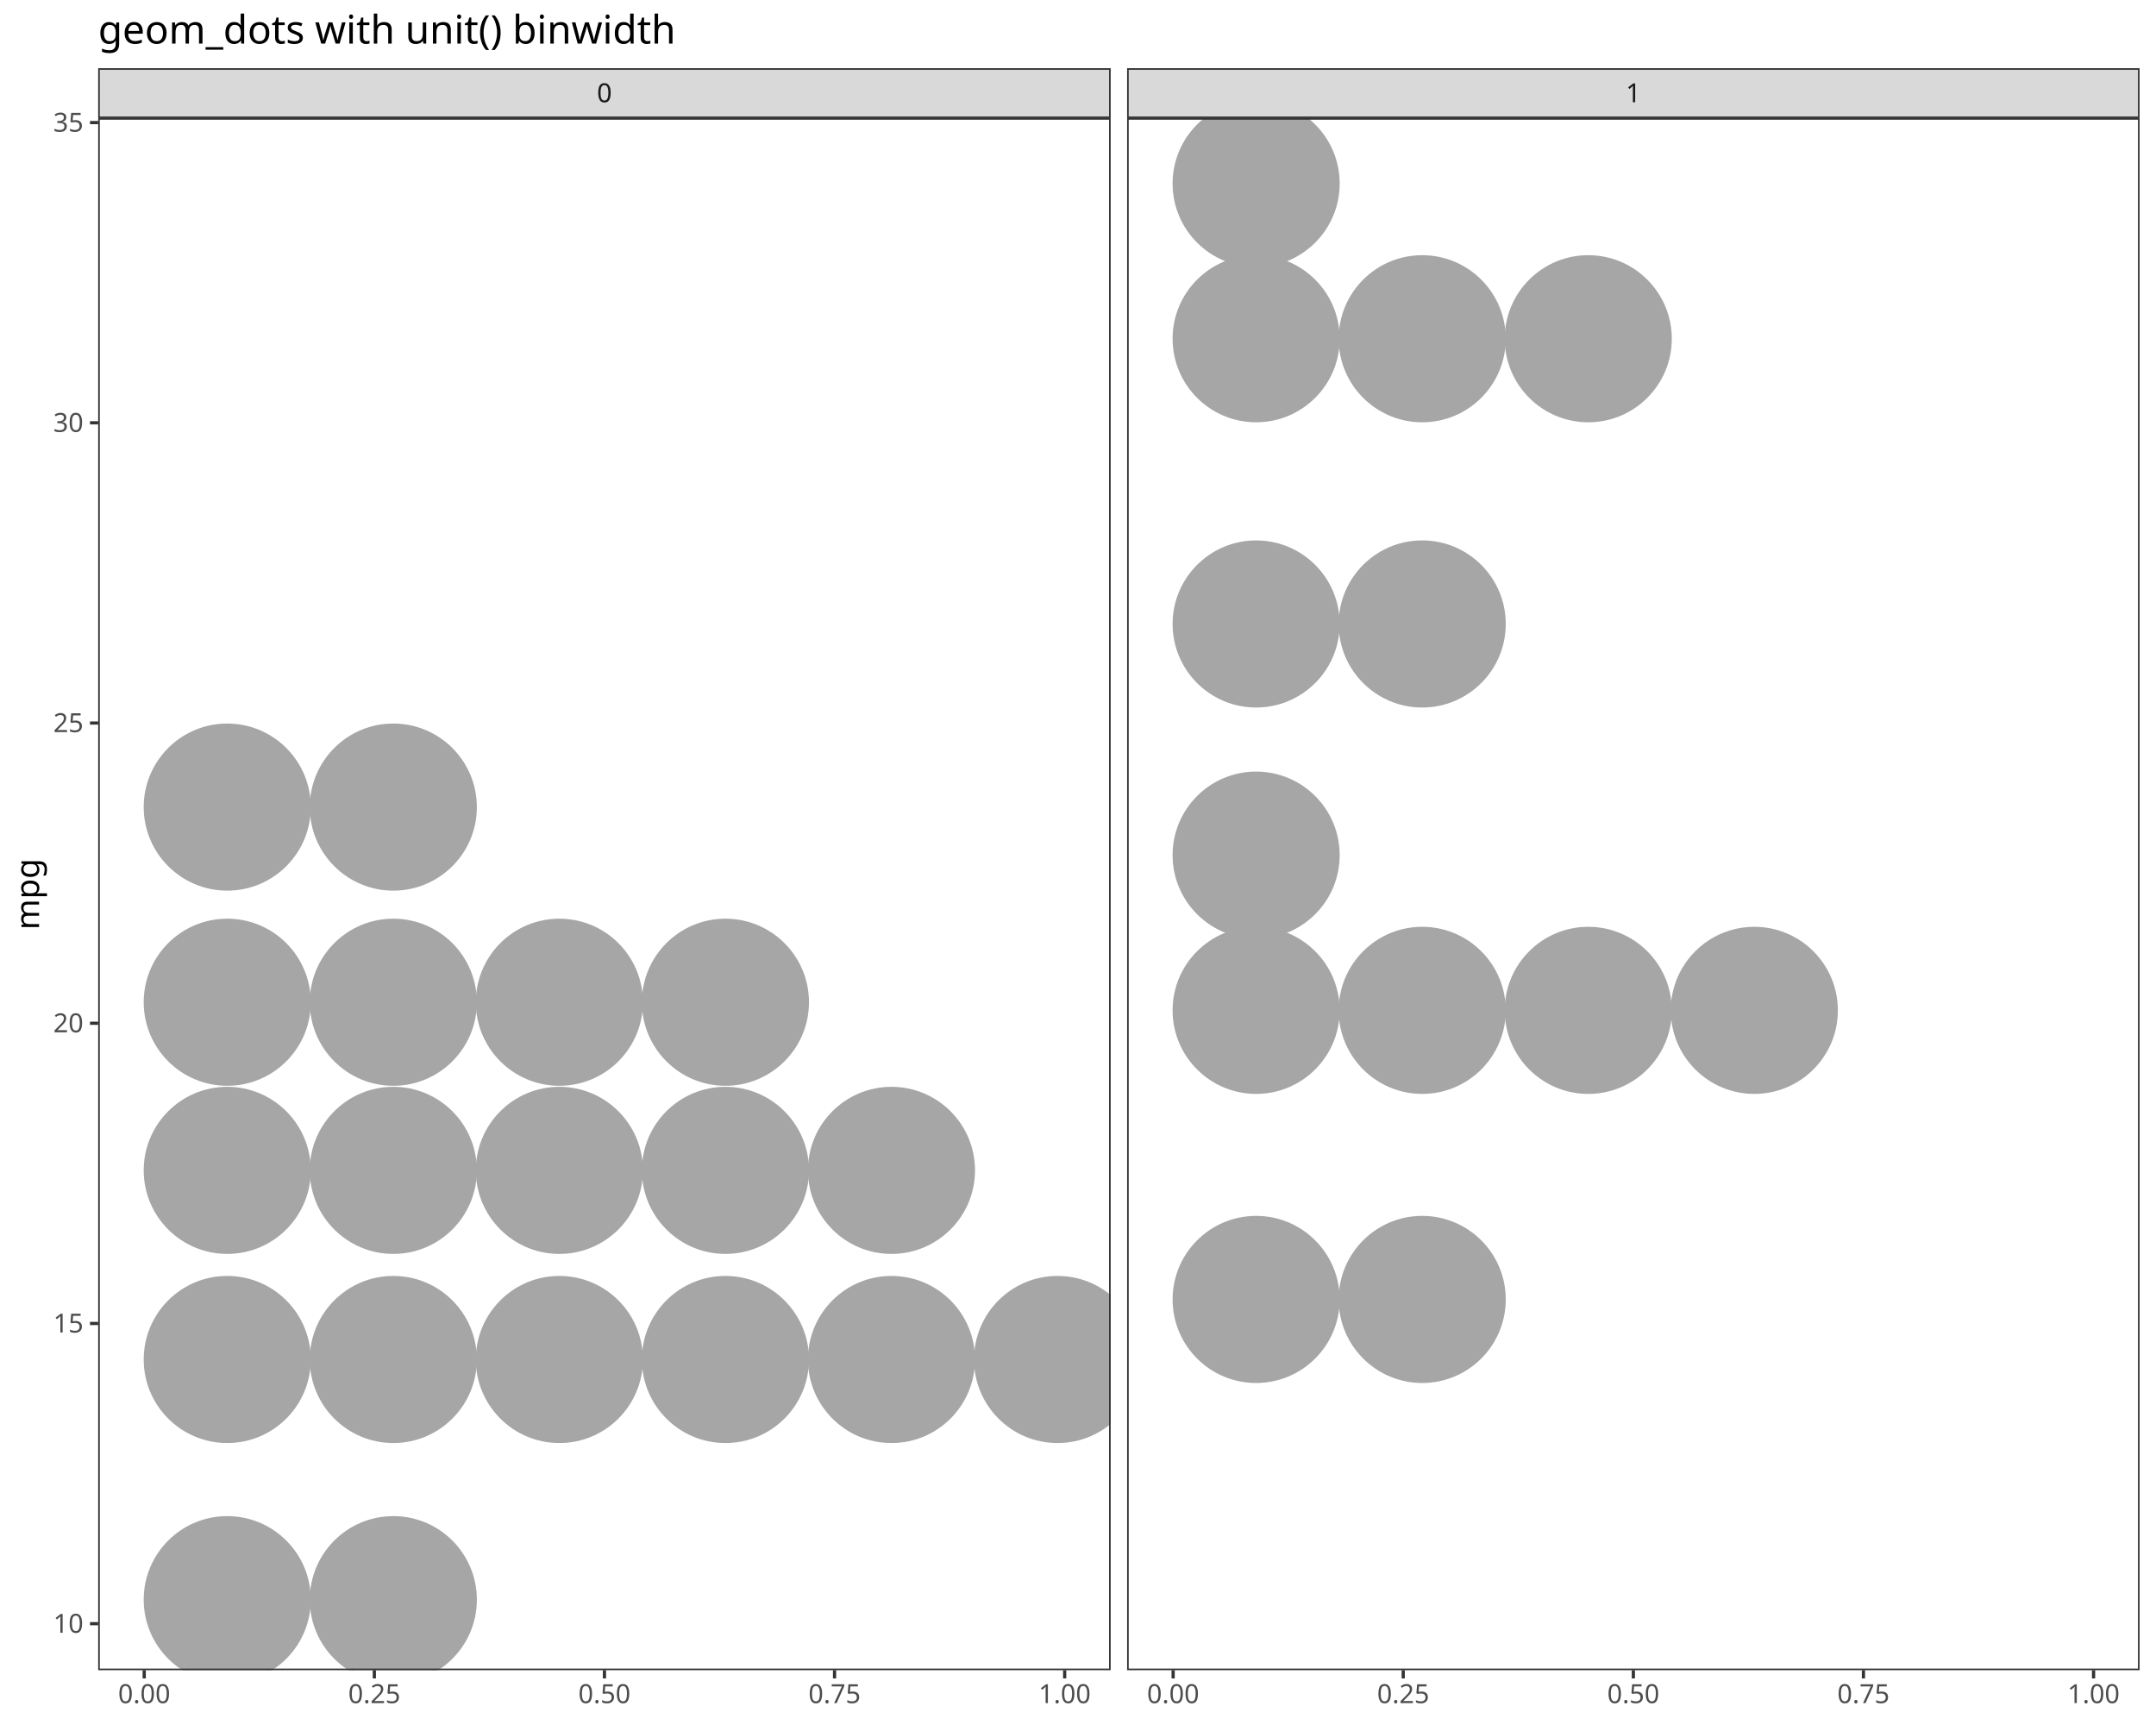
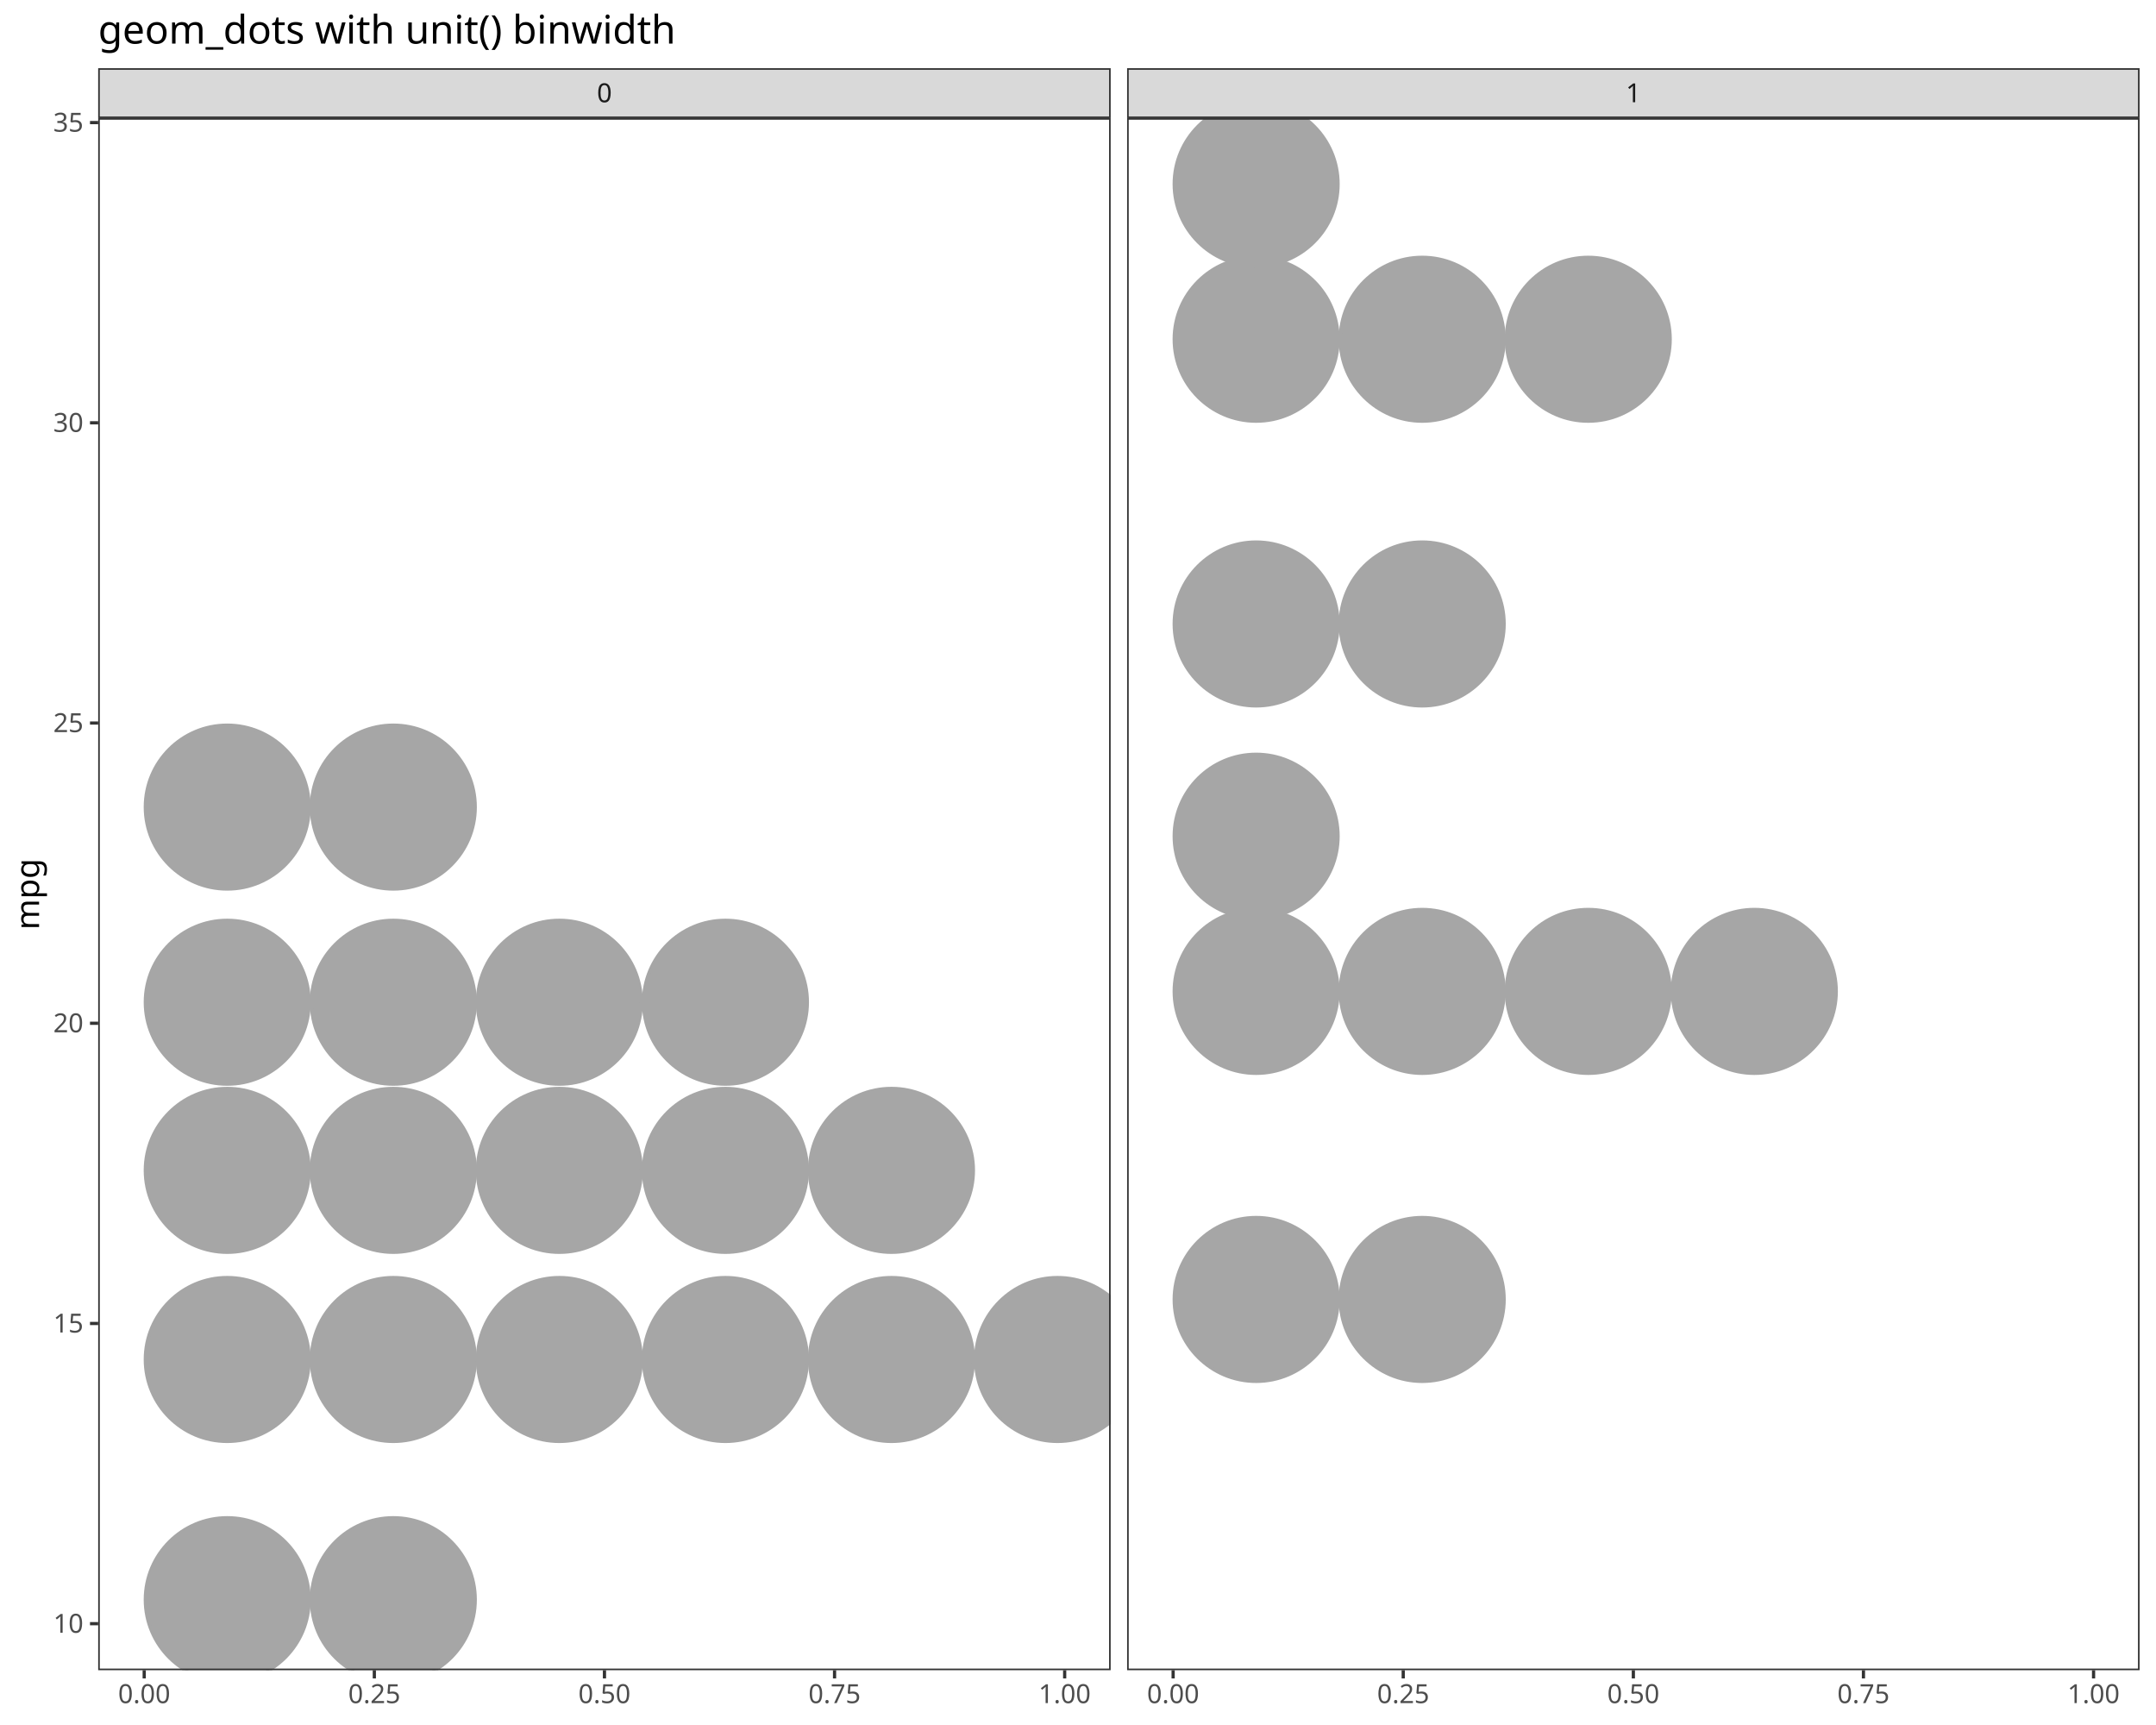
<svg xmlns="http://www.w3.org/2000/svg" class="svglite" data-engine-version="2.0" width="720.00pt" height="576.00pt" viewBox="0 0 720.00 576.00">
  <defs>
    <style type="text/css">
    .svglite line, .svglite polyline, .svglite polygon, .svglite path, .svglite rect, .svglite circle {
      fill: none;
      stroke: #000000;
      stroke-linecap: round;
      stroke-linejoin: round;
      stroke-miterlimit: 10.00;
    }
  </style>
  </defs>
  <rect width="100%" height="100%" style="stroke: none; fill: #FFFFFF;" />
  <defs>
    <clipPath id="cpMC4wMHw3MjAuMDB8MC4wMHw1NzYuMDA=">
      <rect x="0.00" y="0.00" width="720.00" height="576.00" />
    </clipPath>
  </defs>
  <g clip-path="url(#cpMC4wMHw3MjAuMDB8MC4wMHw1NzYuMDA=)">
    <rect x="0.00" y="0.00" width="720.00" height="576.00" style="stroke-width: 1.07; stroke: #FFFFFF; fill: #FFFFFF;" />
  </g>
  <defs>
    <clipPath id="cpMzIuNzl8MzcwLjkyfDM5LjQzfDU1Ny43MQ==">
      <rect x="32.79" y="39.43" width="338.12" height="518.27" />
    </clipPath>
  </defs>
  <g clip-path="url(#cpMzIuNzl8MzcwLjkyfDM5LjQzfDU1Ny43MQ==)">
    <rect x="32.79" y="39.43" width="338.12" height="518.27" style="stroke-width: 1.07; stroke: none; fill: #FFFFFF;" />
    <circle cx="75.89" cy="534.15" r="27.37" style="stroke-width: 1.06; stroke: #A6A6A6; fill: #A6A6A6;" />
    <circle cx="131.35" cy="534.15" r="27.37" style="stroke-width: 1.06; stroke: #A6A6A6; fill: #A6A6A6;" />
    <circle cx="75.89" cy="453.95" r="27.37" style="stroke-width: 1.06; stroke: #A6A6A6; fill: #A6A6A6;" />
    <circle cx="131.35" cy="453.95" r="27.37" style="stroke-width: 1.06; stroke: #A6A6A6; fill: #A6A6A6;" />
    <circle cx="186.80" cy="453.95" r="27.37" style="stroke-width: 1.06; stroke: #A6A6A6; fill: #A6A6A6;" />
    <circle cx="242.26" cy="453.95" r="27.37" style="stroke-width: 1.06; stroke: #A6A6A6; fill: #A6A6A6;" />
    <circle cx="297.71" cy="453.95" r="27.37" style="stroke-width: 1.06; stroke: #A6A6A6; fill: #A6A6A6;" />
    <circle cx="353.17" cy="453.95" r="27.37" style="stroke-width: 1.06; stroke: #A6A6A6; fill: #A6A6A6;" />
    <circle cx="75.89" cy="390.80" r="27.37" style="stroke-width: 1.06; stroke: #A6A6A6; fill: #A6A6A6;" />
    <circle cx="131.35" cy="390.80" r="27.37" style="stroke-width: 1.06; stroke: #A6A6A6; fill: #A6A6A6;" />
    <circle cx="186.80" cy="390.80" r="27.37" style="stroke-width: 1.06; stroke: #A6A6A6; fill: #A6A6A6;" />
    <circle cx="242.26" cy="390.80" r="27.37" style="stroke-width: 1.06; stroke: #A6A6A6; fill: #A6A6A6;" />
    <circle cx="297.71" cy="390.80" r="27.37" style="stroke-width: 1.06; stroke: #A6A6A6; fill: #A6A6A6;" />
    <circle cx="75.89" cy="334.66" r="27.37" style="stroke-width: 1.06; stroke: #A6A6A6; fill: #A6A6A6;" />
    <circle cx="131.35" cy="334.66" r="27.37" style="stroke-width: 1.06; stroke: #A6A6A6; fill: #A6A6A6;" />
    <circle cx="186.80" cy="334.66" r="27.37" style="stroke-width: 1.06; stroke: #A6A6A6; fill: #A6A6A6;" />
    <circle cx="242.26" cy="334.66" r="27.37" style="stroke-width: 1.06; stroke: #A6A6A6; fill: #A6A6A6;" />
    <circle cx="75.89" cy="269.50" r="27.37" style="stroke-width: 1.06; stroke: #A6A6A6; fill: #A6A6A6;" />
    <circle cx="131.35" cy="269.50" r="27.37" style="stroke-width: 1.06; stroke: #A6A6A6; fill: #A6A6A6;" />
    <rect x="32.79" y="39.43" width="338.12" height="518.27" style="stroke-width: 1.07; stroke: #333333;" />
  </g>
  <g clip-path="url(#cpMC4wMHw3MjAuMDB8MC4wMHw1NzYuMDA=)">
</g>
  <defs>
    <clipPath id="cpMzc2LjQwfDcxNC41MnwzOS40M3w1NTcuNzE=">
      <rect x="376.40" y="39.43" width="338.12" height="518.27" />
    </clipPath>
  </defs>
  <g clip-path="url(#cpMzc2LjQwfDcxNC41MnwzOS40M3w1NTcuNzE=)">
    <rect x="376.40" y="39.43" width="338.12" height="518.27" style="stroke-width: 1.07; stroke: none; fill: #FFFFFF;" />
    <circle cx="419.49" cy="433.90" r="27.37" style="stroke-width: 1.06; stroke: #A6A6A6; fill: #A6A6A6;" />
    <circle cx="474.95" cy="433.90" r="27.37" style="stroke-width: 1.06; stroke: #A6A6A6; fill: #A6A6A6;" />
-     <circle cx="419.49" cy="337.37" r="27.37" style="stroke-width: 1.06; stroke: #A6A6A6; fill: #A6A6A6;" />
-     <circle cx="474.95" cy="337.37" r="27.37" style="stroke-width: 1.06; stroke: #A6A6A6; fill: #A6A6A6;" />
-     <circle cx="530.40" cy="337.37" r="27.37" style="stroke-width: 1.06; stroke: #A6A6A6; fill: #A6A6A6;" />
-     <circle cx="585.86" cy="337.37" r="27.37" style="stroke-width: 1.06; stroke: #A6A6A6; fill: #A6A6A6;" />
-     <circle cx="419.49" cy="285.54" r="27.37" style="stroke-width: 1.06; stroke: #A6A6A6; fill: #A6A6A6;" />
+     <circle cx="419.49" cy="331.04" r="27.37" style="stroke-width: 1.06; stroke: #A6A6A6; fill: #A6A6A6;" />
+     <circle cx="474.95" cy="331.04" r="27.37" style="stroke-width: 1.06; stroke: #A6A6A6; fill: #A6A6A6;" />
+     <circle cx="530.40" cy="331.04" r="27.37" style="stroke-width: 1.06; stroke: #A6A6A6; fill: #A6A6A6;" />
+     <circle cx="585.86" cy="331.04" r="27.37" style="stroke-width: 1.06; stroke: #A6A6A6; fill: #A6A6A6;" />
+     <circle cx="419.49" cy="279.22" r="27.37" style="stroke-width: 1.06; stroke: #A6A6A6; fill: #A6A6A6;" />
    <circle cx="419.49" cy="208.35" r="27.37" style="stroke-width: 1.06; stroke: #A6A6A6; fill: #A6A6A6;" />
    <circle cx="474.95" cy="208.35" r="27.37" style="stroke-width: 1.06; stroke: #A6A6A6; fill: #A6A6A6;" />
-     <circle cx="419.49" cy="113.11" r="27.37" style="stroke-width: 1.06; stroke: #A6A6A6; fill: #A6A6A6;" />
-     <circle cx="474.95" cy="113.11" r="27.37" style="stroke-width: 1.06; stroke: #A6A6A6; fill: #A6A6A6;" />
-     <circle cx="530.40" cy="113.11" r="27.37" style="stroke-width: 1.06; stroke: #A6A6A6; fill: #A6A6A6;" />
-     <circle cx="419.49" cy="61.29" r="27.37" style="stroke-width: 1.06; stroke: #A6A6A6; fill: #A6A6A6;" />
+     <circle cx="419.49" cy="113.28" r="27.37" style="stroke-width: 1.06; stroke: #A6A6A6; fill: #A6A6A6;" />
+     <circle cx="474.95" cy="113.28" r="27.37" style="stroke-width: 1.06; stroke: #A6A6A6; fill: #A6A6A6;" />
+     <circle cx="530.40" cy="113.28" r="27.37" style="stroke-width: 1.06; stroke: #A6A6A6; fill: #A6A6A6;" />
+     <circle cx="419.49" cy="61.46" r="27.37" style="stroke-width: 1.06; stroke: #A6A6A6; fill: #A6A6A6;" />
    <rect x="376.40" y="39.43" width="338.12" height="518.27" style="stroke-width: 1.07; stroke: #333333;" />
  </g>
  <g clip-path="url(#cpMC4wMHw3MjAuMDB8MC4wMHw1NzYuMDA=)">
</g>
  <defs>
    <clipPath id="cpMzIuNzl8MzcwLjkyfDIyLjc4fDM5LjQz">
      <rect x="32.79" y="22.78" width="338.12" height="16.65" />
    </clipPath>
  </defs>
  <g clip-path="url(#cpMzIuNzl8MzcwLjkyfDIyLjc4fDM5LjQz)">
    <rect x="32.79" y="22.78" width="338.12" height="16.65" style="stroke-width: 1.07; stroke: #333333; fill: #D9D9D9;" />
    <text x="201.86" y="34.14" text-anchor="middle" style="font-size: 8.80px; fill: #1A1A1A; font-family: sans;" textLength="4.89px" lengthAdjust="spacingAndGlyphs">0</text>
  </g>
  <g clip-path="url(#cpMC4wMHw3MjAuMDB8MC4wMHw1NzYuMDA=)">
</g>
  <defs>
    <clipPath id="cpMzc2LjQwfDcxNC41MnwyMi43OHwzOS40Mw==">
      <rect x="376.40" y="22.78" width="338.12" height="16.65" />
    </clipPath>
  </defs>
  <g clip-path="url(#cpMzc2LjQwfDcxNC41MnwyMi43OHwzOS40Mw==)">
    <rect x="376.40" y="22.78" width="338.12" height="16.65" style="stroke-width: 1.07; stroke: #333333; fill: #D9D9D9;" />
    <text x="545.46" y="34.14" text-anchor="middle" style="font-size: 8.80px; fill: #1A1A1A; font-family: sans;" textLength="4.89px" lengthAdjust="spacingAndGlyphs">1</text>
  </g>
  <g clip-path="url(#cpMC4wMHw3MjAuMDB8MC4wMHw1NzYuMDA=)">
    <polyline points="48.16,560.45 48.16,557.71 " style="stroke-width: 1.07; stroke: #333333; stroke-linecap: butt;" />
    <polyline points="125.01,560.45 125.01,557.71 " style="stroke-width: 1.07; stroke: #333333; stroke-linecap: butt;" />
    <polyline points="201.86,560.45 201.86,557.71 " style="stroke-width: 1.07; stroke: #333333; stroke-linecap: butt;" />
    <polyline points="278.70,560.45 278.70,557.71 " style="stroke-width: 1.07; stroke: #333333; stroke-linecap: butt;" />
    <polyline points="355.55,560.45 355.55,557.71 " style="stroke-width: 1.07; stroke: #333333; stroke-linecap: butt;" />
    <text x="48.16" y="568.69" text-anchor="middle" style="font-size: 8.80px; fill: #4D4D4D; font-family: sans;" textLength="17.13px" lengthAdjust="spacingAndGlyphs">0.00</text>
    <text x="125.01" y="568.69" text-anchor="middle" style="font-size: 8.80px; fill: #4D4D4D; font-family: sans;" textLength="17.13px" lengthAdjust="spacingAndGlyphs">0.25</text>
    <text x="201.86" y="568.69" text-anchor="middle" style="font-size: 8.80px; fill: #4D4D4D; font-family: sans;" textLength="17.13px" lengthAdjust="spacingAndGlyphs">0.50</text>
    <text x="278.70" y="568.69" text-anchor="middle" style="font-size: 8.80px; fill: #4D4D4D; font-family: sans;" textLength="17.13px" lengthAdjust="spacingAndGlyphs">0.75</text>
    <text x="355.55" y="568.69" text-anchor="middle" style="font-size: 8.80px; fill: #4D4D4D; font-family: sans;" textLength="17.13px" lengthAdjust="spacingAndGlyphs">1.00</text>
    <polyline points="391.77,560.45 391.77,557.71 " style="stroke-width: 1.07; stroke: #333333; stroke-linecap: butt;" />
    <polyline points="468.61,560.45 468.61,557.71 " style="stroke-width: 1.07; stroke: #333333; stroke-linecap: butt;" />
    <polyline points="545.46,560.45 545.46,557.71 " style="stroke-width: 1.07; stroke: #333333; stroke-linecap: butt;" />
    <polyline points="622.30,560.45 622.30,557.71 " style="stroke-width: 1.07; stroke: #333333; stroke-linecap: butt;" />
    <polyline points="699.15,560.45 699.15,557.71 " style="stroke-width: 1.07; stroke: #333333; stroke-linecap: butt;" />
    <text x="391.77" y="568.69" text-anchor="middle" style="font-size: 8.80px; fill: #4D4D4D; font-family: sans;" textLength="17.13px" lengthAdjust="spacingAndGlyphs">0.00</text>
    <text x="468.61" y="568.69" text-anchor="middle" style="font-size: 8.80px; fill: #4D4D4D; font-family: sans;" textLength="17.13px" lengthAdjust="spacingAndGlyphs">0.25</text>
    <text x="545.46" y="568.69" text-anchor="middle" style="font-size: 8.80px; fill: #4D4D4D; font-family: sans;" textLength="17.13px" lengthAdjust="spacingAndGlyphs">0.50</text>
    <text x="622.30" y="568.69" text-anchor="middle" style="font-size: 8.80px; fill: #4D4D4D; font-family: sans;" textLength="17.13px" lengthAdjust="spacingAndGlyphs">0.75</text>
    <text x="699.15" y="568.69" text-anchor="middle" style="font-size: 8.80px; fill: #4D4D4D; font-family: sans;" textLength="17.13px" lengthAdjust="spacingAndGlyphs">1.00</text>
    <text x="27.86" y="545.20" text-anchor="end" style="font-size: 8.80px; fill: #4D4D4D; font-family: sans;" textLength="9.79px" lengthAdjust="spacingAndGlyphs">10</text>
    <text x="27.86" y="444.95" text-anchor="end" style="font-size: 8.80px; fill: #4D4D4D; font-family: sans;" textLength="9.79px" lengthAdjust="spacingAndGlyphs">15</text>
    <text x="27.86" y="344.70" text-anchor="end" style="font-size: 8.80px; fill: #4D4D4D; font-family: sans;" textLength="9.79px" lengthAdjust="spacingAndGlyphs">20</text>
    <text x="27.86" y="244.46" text-anchor="end" style="font-size: 8.80px; fill: #4D4D4D; font-family: sans;" textLength="9.79px" lengthAdjust="spacingAndGlyphs">25</text>
    <text x="27.86" y="144.21" text-anchor="end" style="font-size: 8.80px; fill: #4D4D4D; font-family: sans;" textLength="9.79px" lengthAdjust="spacingAndGlyphs">30</text>
    <text x="27.86" y="43.97" text-anchor="end" style="font-size: 8.80px; fill: #4D4D4D; font-family: sans;" textLength="9.79px" lengthAdjust="spacingAndGlyphs">35</text>
    <polyline points="30.05,542.17 32.79,542.17 " style="stroke-width: 1.07; stroke: #333333; stroke-linecap: butt;" />
    <polyline points="30.05,441.92 32.79,441.92 " style="stroke-width: 1.07; stroke: #333333; stroke-linecap: butt;" />
    <polyline points="30.05,341.68 32.79,341.68 " style="stroke-width: 1.07; stroke: #333333; stroke-linecap: butt;" />
    <polyline points="30.05,241.43 32.79,241.43 " style="stroke-width: 1.07; stroke: #333333; stroke-linecap: butt;" />
    <polyline points="30.05,141.18 32.79,141.18 " style="stroke-width: 1.07; stroke: #333333; stroke-linecap: butt;" />
    <polyline points="30.05,40.94 32.79,40.94 " style="stroke-width: 1.07; stroke: #333333; stroke-linecap: butt;" />
    <text transform="translate(13.05,298.57) rotate(-90)" text-anchor="middle" style="font-size: 11.00px; font-family: sans;" textLength="21.40px" lengthAdjust="spacingAndGlyphs">mpg</text>
    <text x="32.79" y="14.56" style="font-size: 13.20px; font-family: sans;" textLength="178.30px" lengthAdjust="spacingAndGlyphs">geom_dots with unit() binwidth</text>
  </g>
</svg>
